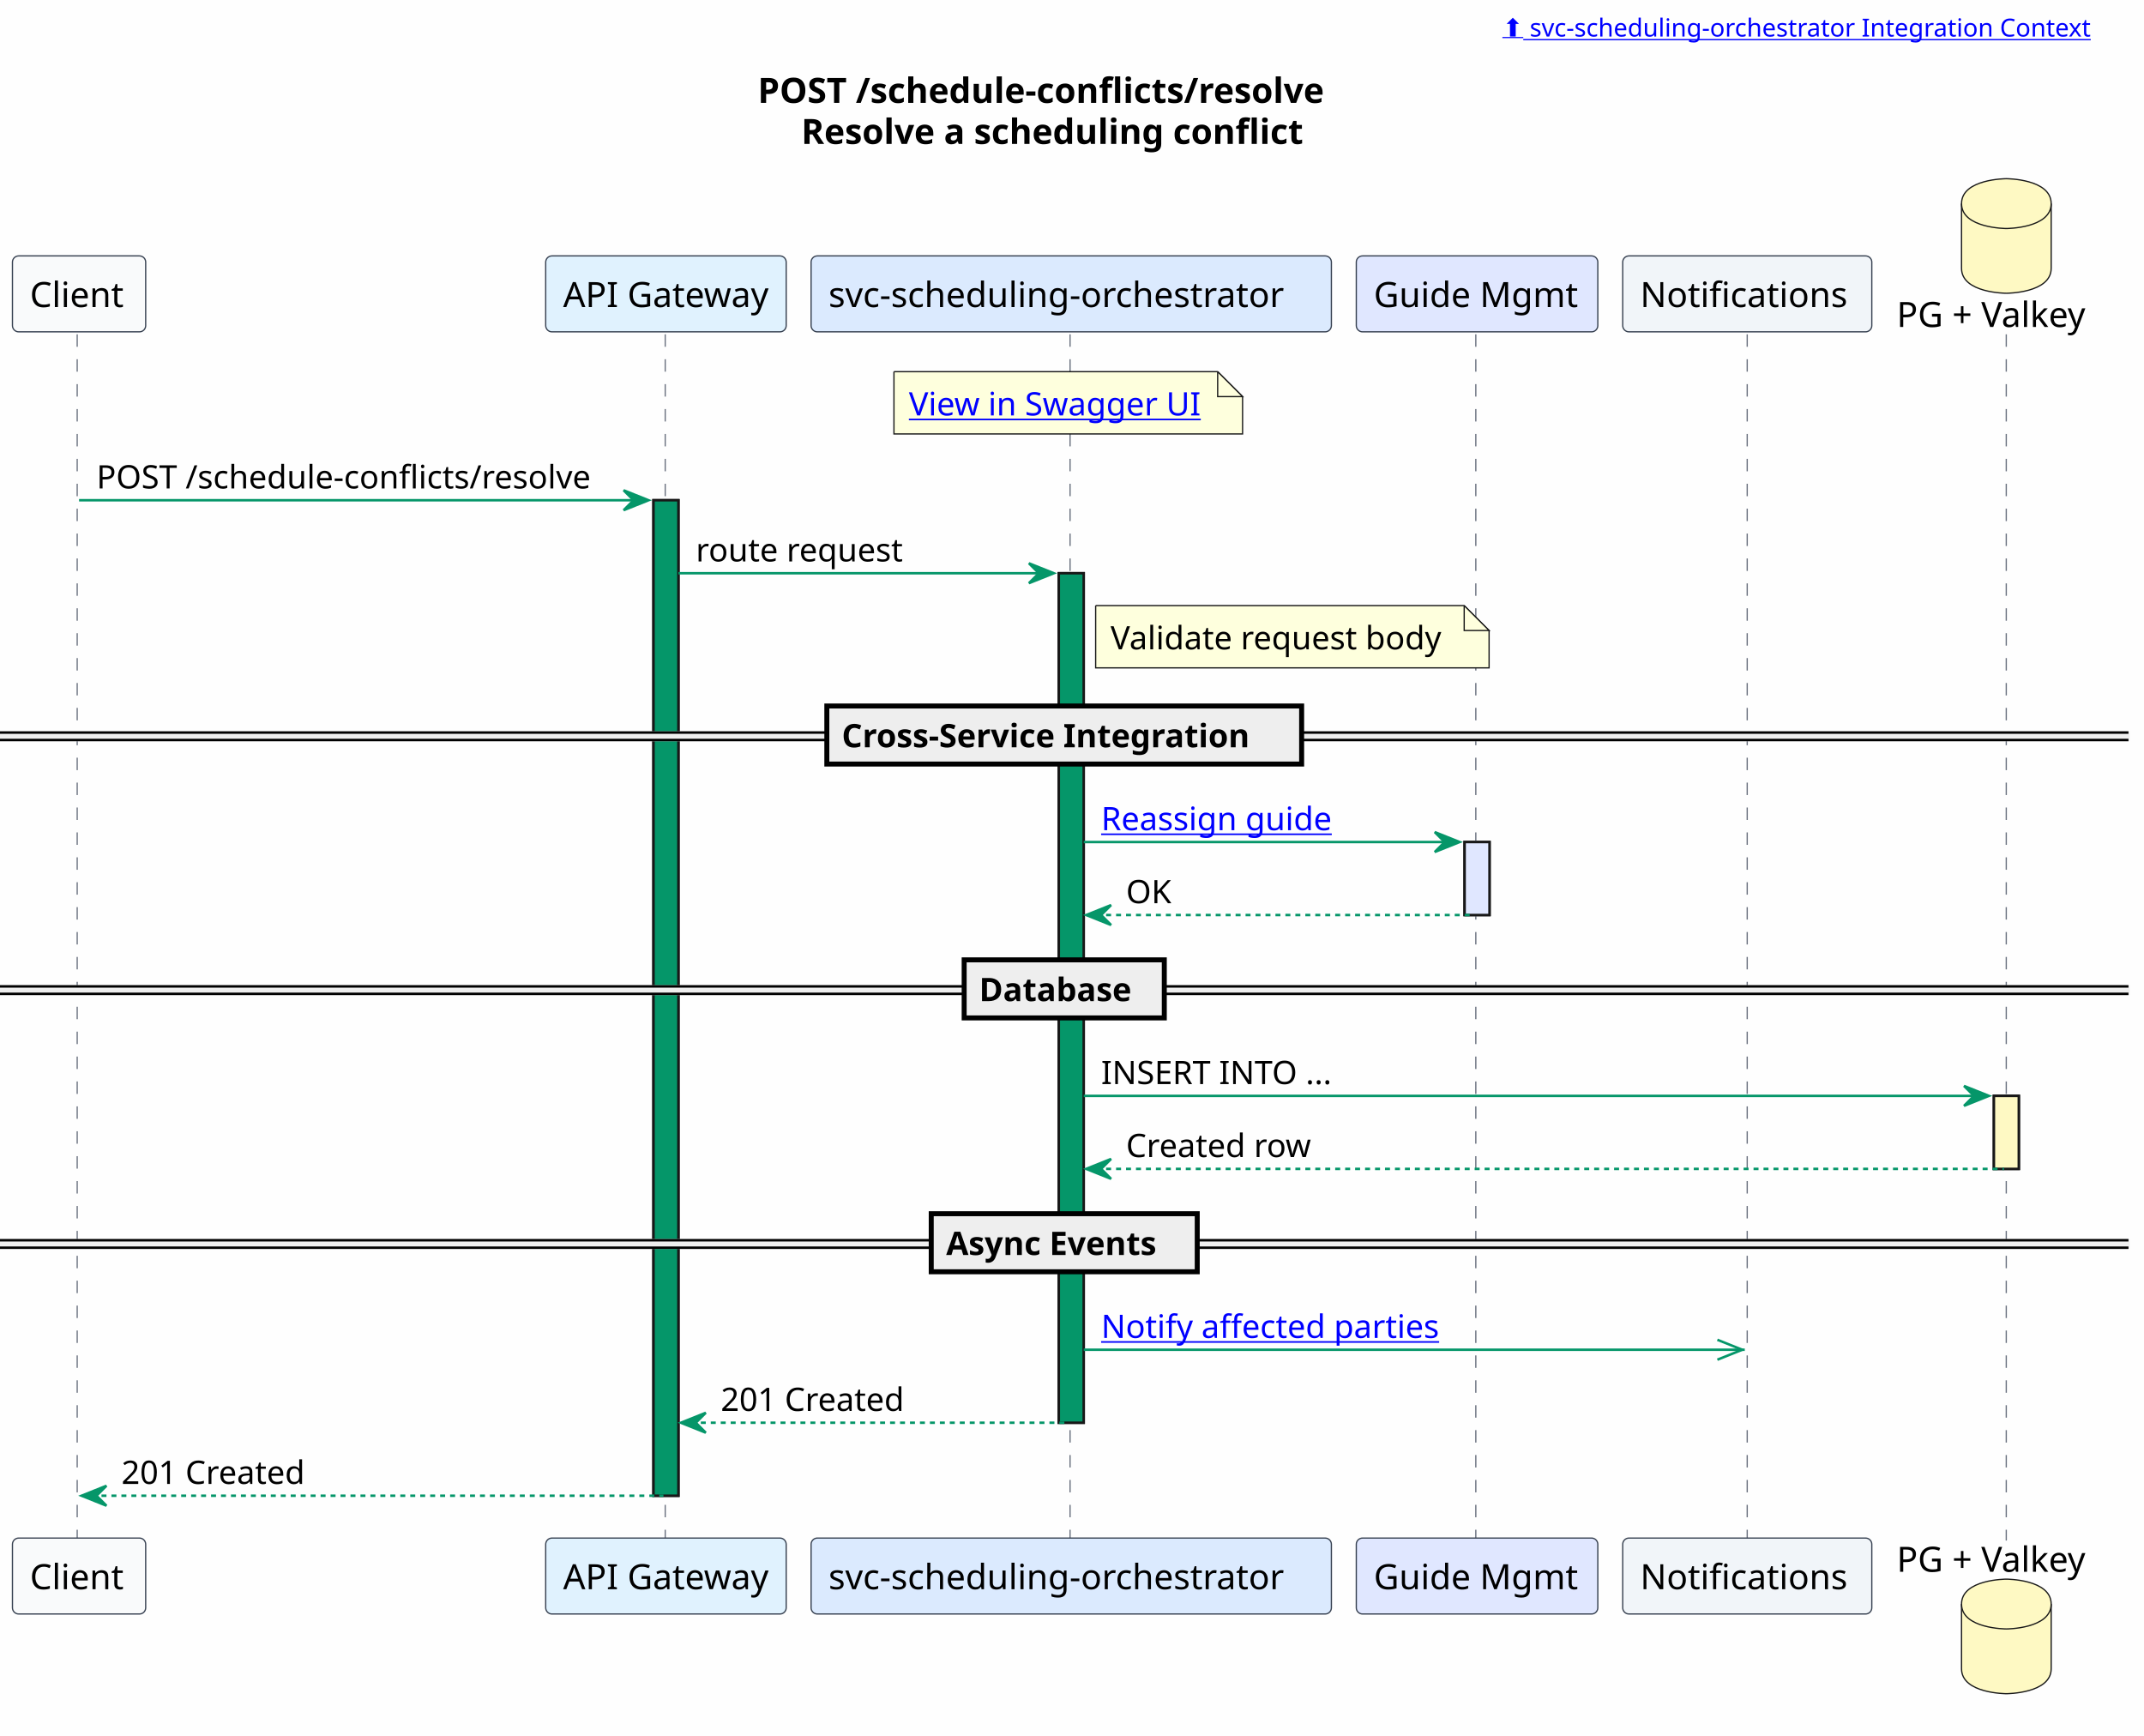
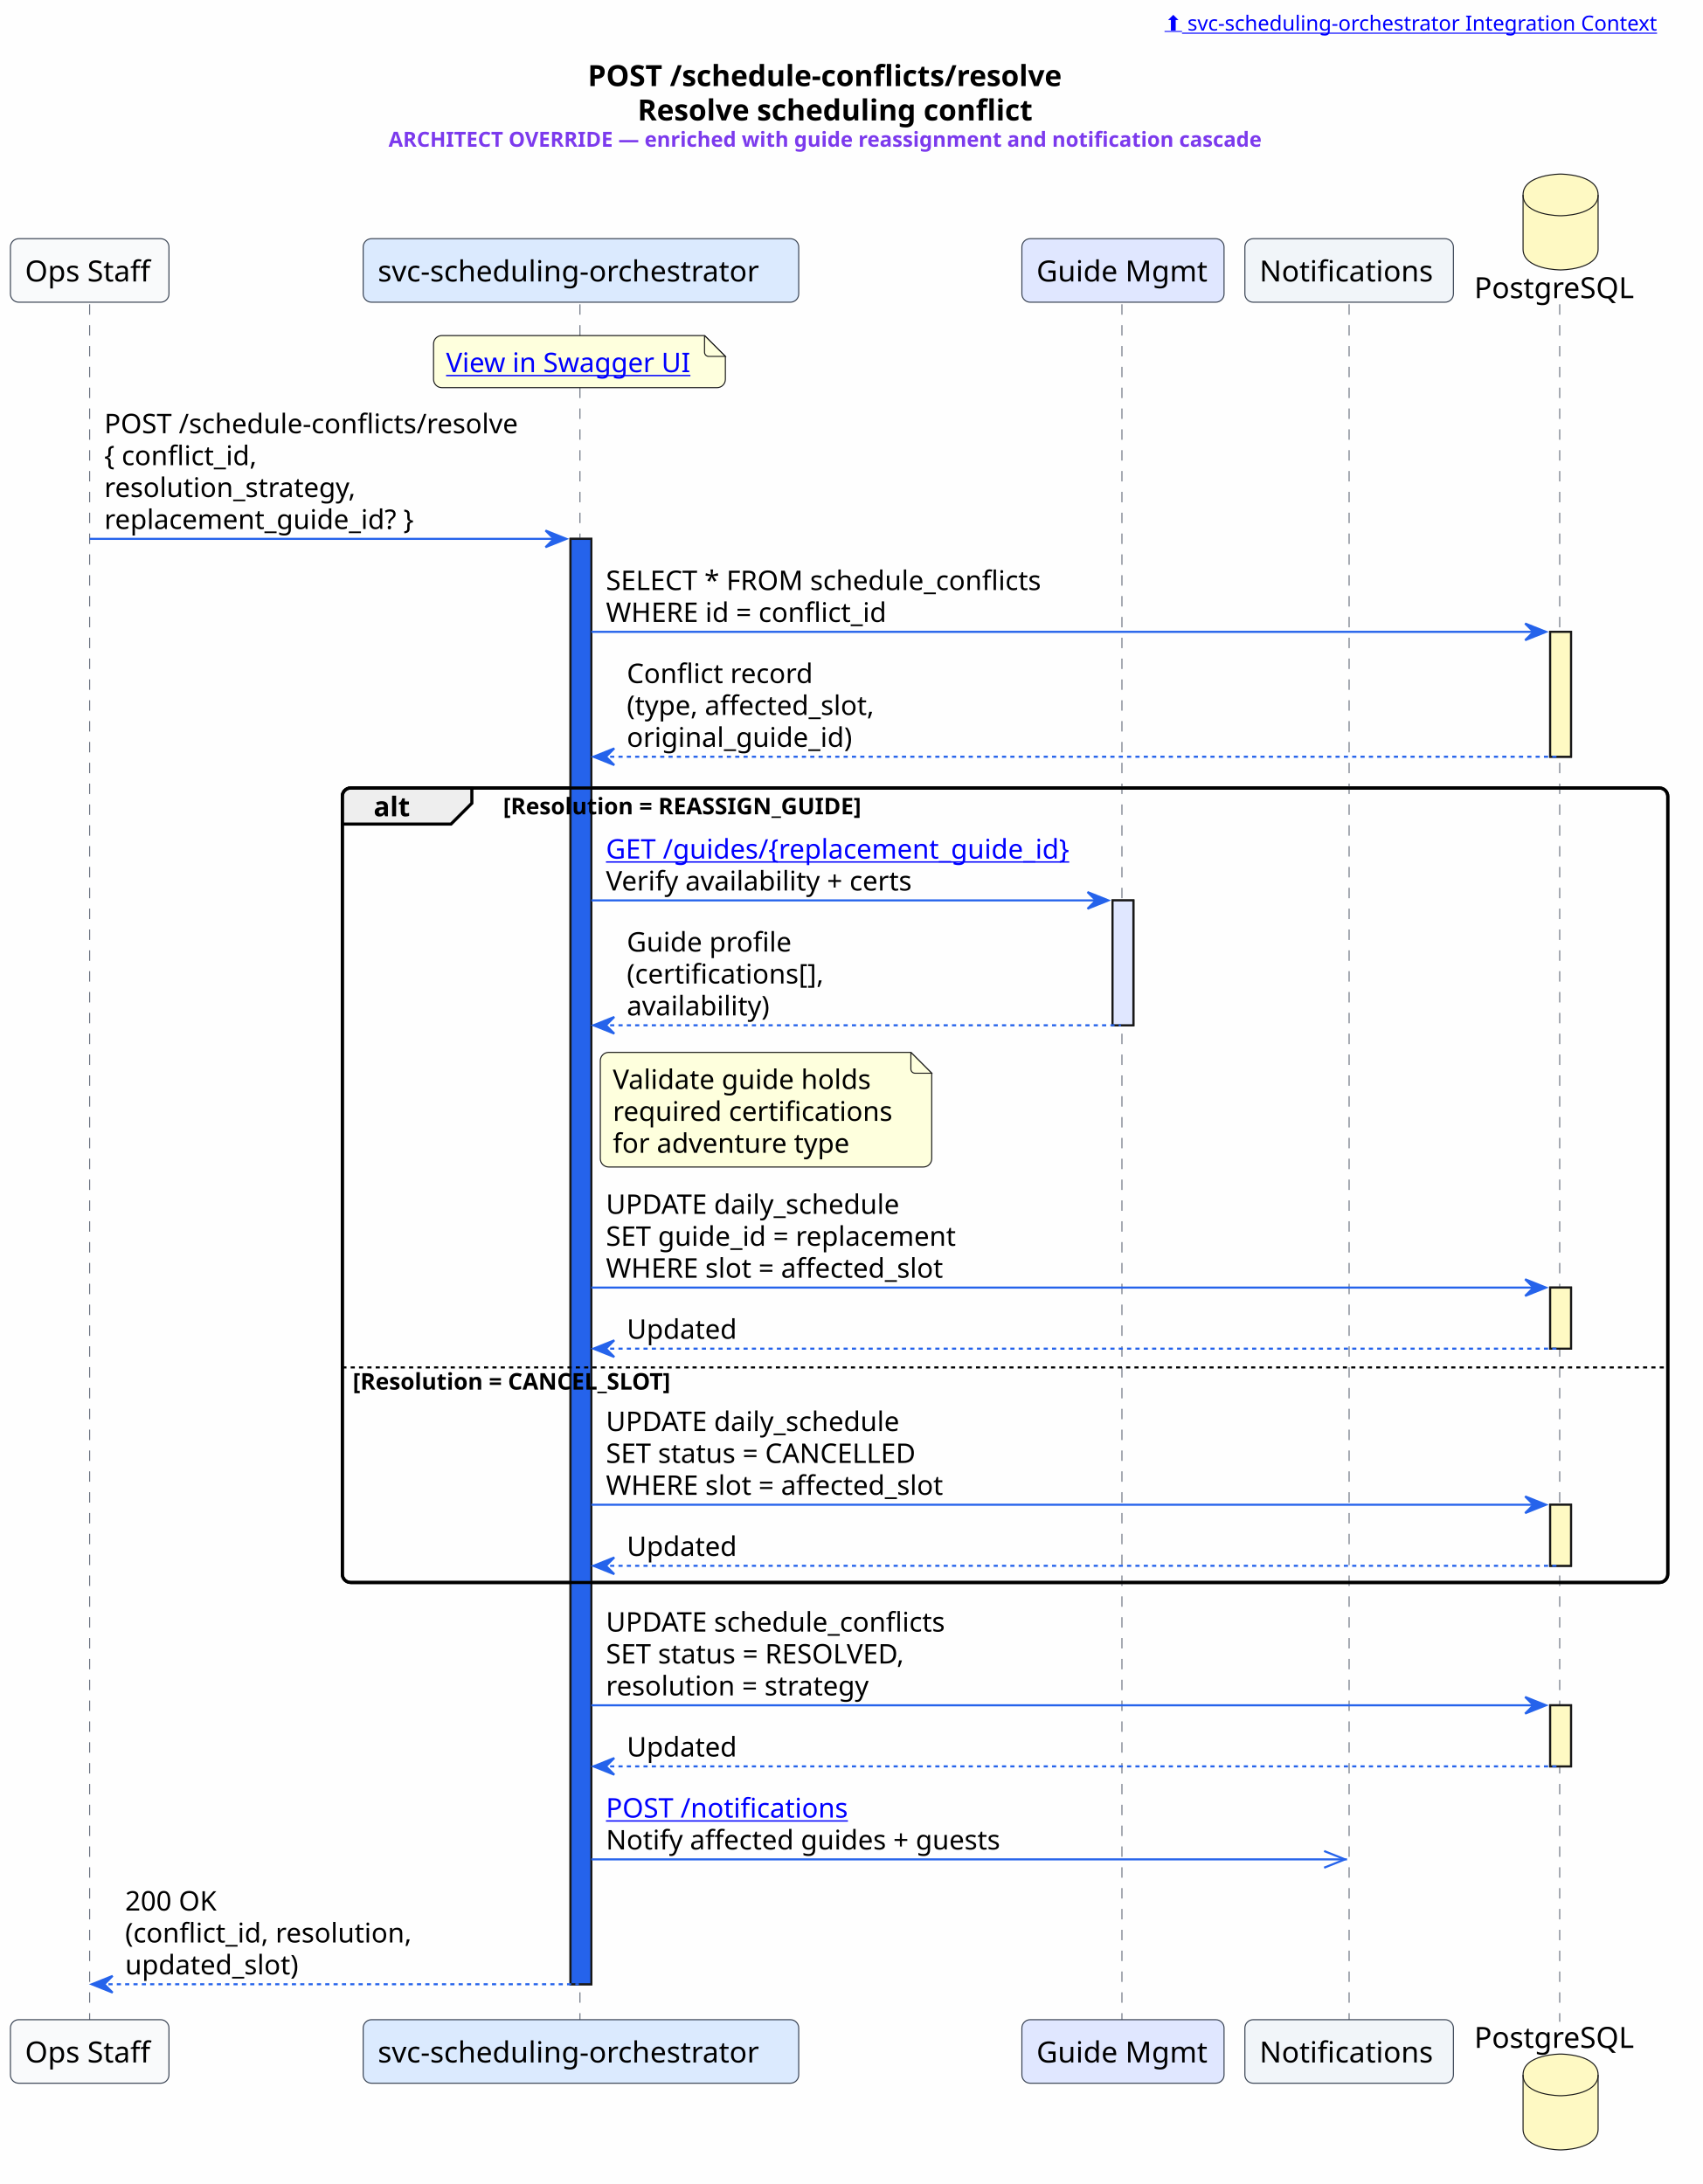
- <svg xmlns="http://www.w3.org/2000/svg" xmlns:xlink="http://www.w3.org/1999/xlink" contentStyleType="text/css" data-diagram-type="SEQUENCE" height="697px" preserveAspectRatio="none" style="width:861px;height:697px;background:#FEFEFE;" version="1.1" viewBox="0 0 861 697" width="861px" zoomAndPan="magnify">
+ <svg xmlns="http://www.w3.org/2000/svg" xmlns:xlink="http://www.w3.org/1999/xlink" contentStyleType="text/css" data-diagram-type="SEQUENCE" height="1048px" preserveAspectRatio="none" style="width:817px;height:1048px;background:#FEFEFE;" version="1.1" viewBox="0 0 817 1048" width="817px" zoomAndPan="magnify">
  <defs />
  <g>
-     <rect fill="#FEFEFE" height="697" style="stroke:none;stroke-width:1;" width="861" x="0" y="0" />
-     <text fill="#000000" font-family="'Segoe UI'" font-size="14" font-weight="bold" lengthAdjust="spacing" textLength="245.171" x="304.295" y="41.312">POST /schedule-conflicts/resolve</text>
-     <text fill="#000000" font-family="'Segoe UI'" font-size="14" font-weight="bold" lengthAdjust="spacing" textLength="210.246" x="321.758" y="57.801">Resolve a scheduling conflict</text>
-     <g>
-       <rect fill="#059669" height="399.727" style="stroke:#181818;stroke-width:1;" width="10" x="262.434" y="200.863" />
-     </g>
-     <g>
-       <rect fill="#059669" height="341.106" style="stroke:#181818;stroke-width:1;" width="10" x="425.197" y="230.174" />
-     </g>
-     <g>
-       <rect fill="#E0E7FF" height="29.311" style="stroke:#181818;stroke-width:1;" width="10" x="588.165" y="338.106" />
-     </g>
-     <g>
-       <rect fill="#FEF9C3" height="29.311" style="stroke:#181818;stroke-width:1;" width="10" x="800.725" y="440.037" />
-     </g>
+     <rect fill="#FEFEFE" height="1048" style="stroke:none;stroke-width:1;" width="817" x="0" y="0" />
+     <text fill="#000000" font-family="'Segoe UI'" font-size="14" font-weight="bold" lengthAdjust="spacing" textLength="245.171" x="281.974" y="41.312">POST /schedule-conflicts/resolve</text>
+     <text fill="#000000" font-family="'Segoe UI'" font-size="14" font-weight="bold" lengthAdjust="spacing" textLength="197.401" x="305.859" y="57.801">Resolve scheduling conflict</text>
+     <text fill="#7C3AED" font-family="'Segoe UI'" font-size="10" font-weight="bold" lengthAdjust="spacing" textLength="436.289" x="186.415" y="70.422">ARCHITECT OVERRIDE — enriched with guide reassignment and notification cascade</text>
+     <g>
+       <rect fill="#2563EB" height="693.582" style="stroke:#181818;stroke-width:1;" width="10" x="273.71" y="258.572" />
+     </g>
+     <g>
+       <rect fill="#E0E7FF" height="59.932" style="stroke:#181818;stroke-width:1;" width="10" x="533.746" y="432.057" />
+     </g>
+     <g>
+       <rect fill="#FEF9C3" height="59.932" style="stroke:#181818;stroke-width:1;" width="10" x="743.695" y="303.193" />
+     </g>
+     <g>
+       <rect fill="#FEF9C3" height="29.311" style="stroke:#181818;stroke-width:1;" width="10" x="743.695" y="617.852" />
+     </g>
+     <g>
+       <rect fill="#FEF9C3" height="29.311" style="stroke:#181818;stroke-width:1;" width="10" x="743.695" y="722.049" />
+     </g>
+     <g>
+       <rect fill="#FEF9C3" height="29.311" style="stroke:#181818;stroke-width:1;" width="10" x="743.695" y="818.291" />
+     </g>
+     <rect fill="none" height="381.234" rx="4" ry="4" style="stroke:#000000;stroke-width:1.5;" width="635.883" x="164.236" y="378.125" />
    <g class="participant-lifeline" data-entity-uid="part1" data-qualified-name="Client" id="part1-lifeline">
      <g>
-         <rect fill="#000000" fill-opacity="0" height="484.348" width="8" x="27.752" y="134.242" />
-         <line style="stroke:#6B7280;stroke-width:0.5;stroke-dasharray:5,5;" x1="31" x2="31" y1="134.242" y2="618.59" />
-       </g>
-     </g>
-     <g class="participant-lifeline" data-entity-uid="part2" data-qualified-name="GW" id="part2-lifeline">
-       <g>
-         <rect fill="#000000" fill-opacity="0" height="484.348" width="8" x="263.434" y="134.242" />
-         <line style="stroke:#6B7280;stroke-width:0.5;stroke-dasharray:5,5;" x1="267.145" x2="267.145" y1="134.242" y2="618.59" />
-       </g>
-     </g>
-     <g class="participant-lifeline" data-entity-uid="part3" data-qualified-name="Svc" id="part3-lifeline">
-       <g>
-         <rect fill="#000000" fill-opacity="0" height="484.348" width="8" x="426.197" y="134.242" />
-         <line style="stroke:#6B7280;stroke-width:0.5;stroke-dasharray:5,5;" x1="429.723" x2="429.723" y1="134.242" y2="618.59" />
-       </g>
-     </g>
-     <g class="participant-lifeline" data-entity-uid="part4" data-qualified-name="GM" id="part4-lifeline">
-       <g>
-         <rect fill="#000000" fill-opacity="0" height="484.348" width="8" x="589.165" y="134.242" />
-         <line style="stroke:#6B7280;stroke-width:0.5;stroke-dasharray:5,5;" x1="592.67" x2="592.67" y1="134.242" y2="618.59" />
-       </g>
-     </g>
-     <g class="participant-lifeline" data-entity-uid="part5" data-qualified-name="Ntfy" id="part5-lifeline">
-       <g>
-         <rect fill="#000000" fill-opacity="0" height="484.348" width="8" x="697.674" y="134.242" />
-         <line style="stroke:#6B7280;stroke-width:0.5;stroke-dasharray:5,5;" x1="701.659" x2="701.659" y1="134.242" y2="618.59" />
-       </g>
-     </g>
-     <g class="participant-lifeline" data-entity-uid="part6" data-qualified-name="DB" id="part6-lifeline">
-       <g>
-         <rect fill="#000000" fill-opacity="0" height="484.348" width="8" x="801.725" y="134.242" />
-         <line style="stroke:#6B7280;stroke-width:0.5;stroke-dasharray:5,5;" x1="805.689" x2="805.689" y1="134.242" y2="618.59" />
+         <rect fill="#000000" fill-opacity="0" height="824.135" width="8" x="39.028" y="146.019" />
+         <line style="stroke:#6B7280;stroke-width:0.5;stroke-dasharray:5,5;" x1="43" x2="43" y1="146.019" y2="970.154" />
+       </g>
+     </g>
+     <g class="participant-lifeline" data-entity-uid="part2" data-qualified-name="Svc" id="part2-lifeline">
+       <g>
+         <rect fill="#000000" fill-opacity="0" height="824.135" width="8" x="274.71" y="146.019" />
+         <line style="stroke:#6B7280;stroke-width:0.5;stroke-dasharray:5,5;" x1="278.236" x2="278.236" y1="146.019" y2="970.154" />
+       </g>
+     </g>
+     <g class="participant-lifeline" data-entity-uid="part3" data-qualified-name="GM" id="part3-lifeline">
+       <g>
+         <rect fill="#000000" fill-opacity="0" height="824.135" width="8" x="534.746" y="146.019" />
+         <line style="stroke:#6B7280;stroke-width:0.5;stroke-dasharray:5,5;" x1="538.251" x2="538.251" y1="146.019" y2="970.154" />
+       </g>
+     </g>
+     <g class="participant-lifeline" data-entity-uid="part4" data-qualified-name="Ntfy" id="part4-lifeline">
+       <g>
+         <rect fill="#000000" fill-opacity="0" height="824.135" width="8" x="643.255" y="146.019" />
+         <line style="stroke:#6B7280;stroke-width:0.5;stroke-dasharray:5,5;" x1="647.24" x2="647.24" y1="146.019" y2="970.154" />
+       </g>
+     </g>
+     <g class="participant-lifeline" data-entity-uid="part5" data-qualified-name="DB" id="part5-lifeline">
+       <g>
+         <rect fill="#000000" fill-opacity="0" height="824.135" width="8" x="744.695" y="146.019" />
+         <line style="stroke:#6B7280;stroke-width:0.5;stroke-dasharray:5,5;" x1="748.27" x2="748.27" y1="146.019" y2="970.154" />
      </g>
    </g>
    <g class="participant participant-head" data-entity-uid="part1" data-qualified-name="Client" id="part1-head">
-       <a href="/applications/" target="_top" title="/applications/" xlink:actuate="onRequest" xlink:href="/applications/" xlink:show="new" xlink:title="/applications/" xlink:type="simple">
-         <rect fill="#F9FAFB" height="30.488" rx="2.5" ry="2.5" style="stroke:#374151;stroke-width:0.5;" width="53.505" x="5" y="102.754" />
-         <text fill="#000000" font-family="'Segoe UI'" font-size="14" lengthAdjust="spacing" textLength="39.505" x="12" y="123.289">Client</text>
+       <a href="/actors/#operations-staff" target="_top" title="/actors/#operations-staff" xlink:actuate="onRequest" xlink:href="/actors/#operations-staff" xlink:show="new" xlink:title="/actors/#operations-staff" xlink:type="simple">
+         <rect fill="#F9FAFB" height="30.488" rx="4" ry="4" style="stroke:#374151;stroke-width:0.5;" width="76.057" x="5" y="114.531" />
+         <text fill="#000000" font-family="'Segoe UI'" font-size="14" lengthAdjust="spacing" textLength="62.057" x="12" y="135.066">Ops Staff</text>
      </a>
    </g>
    <g class="participant participant-tail" data-entity-uid="part1" data-qualified-name="Client" id="part1-tail">
-       <a href="/applications/" target="_top" title="/applications/" xlink:actuate="onRequest" xlink:href="/applications/" xlink:show="new" xlink:title="/applications/" xlink:type="simple">
-         <rect fill="#F9FAFB" height="30.488" rx="2.5" ry="2.5" style="stroke:#374151;stroke-width:0.5;" width="53.505" x="5" y="617.59" />
-         <text fill="#000000" font-family="'Segoe UI'" font-size="14" lengthAdjust="spacing" textLength="39.505" x="12" y="638.125">Client</text>
-       </a>
-     </g>
-     <g class="participant participant-head" data-entity-uid="part2" data-qualified-name="GW" id="part2-head">
-       <a href="/actors/#api-gateway" target="_top" title="/actors/#api-gateway" xlink:actuate="onRequest" xlink:href="/actors/#api-gateway" xlink:show="new" xlink:title="/actors/#api-gateway" xlink:type="simple">
-         <rect fill="#E0F2FE" height="30.488" rx="2.5" ry="2.5" style="stroke:#374151;stroke-width:0.5;" width="96.578" x="219.145" y="102.754" />
-         <text fill="#000000" font-family="'Segoe UI'" font-size="14" lengthAdjust="spacing" textLength="82.578" x="226.145" y="123.289">API Gateway</text>
-       </a>
-     </g>
-     <g class="participant participant-tail" data-entity-uid="part2" data-qualified-name="GW" id="part2-tail">
-       <a href="/actors/#api-gateway" target="_top" title="/actors/#api-gateway" xlink:actuate="onRequest" xlink:href="/actors/#api-gateway" xlink:show="new" xlink:title="/actors/#api-gateway" xlink:type="simple">
-         <rect fill="#E0F2FE" height="30.488" rx="2.5" ry="2.5" style="stroke:#374151;stroke-width:0.5;" width="96.578" x="219.145" y="617.59" />
-         <text fill="#000000" font-family="'Segoe UI'" font-size="14" lengthAdjust="spacing" textLength="82.578" x="226.145" y="638.125">API Gateway</text>
-       </a>
-     </g>
-     <g class="participant participant-head" data-entity-uid="part3" data-qualified-name="Svc" id="part3-head">
+       <a href="/actors/#operations-staff" target="_top" title="/actors/#operations-staff" xlink:actuate="onRequest" xlink:href="/actors/#operations-staff" xlink:show="new" xlink:title="/actors/#operations-staff" xlink:type="simple">
+         <rect fill="#F9FAFB" height="30.488" rx="4" ry="4" style="stroke:#374151;stroke-width:0.5;" width="76.057" x="5" y="969.154" />
+         <text fill="#000000" font-family="'Segoe UI'" font-size="14" lengthAdjust="spacing" textLength="62.057" x="12" y="989.689">Ops Staff</text>
+       </a>
+     </g>
+     <g class="participant participant-head" data-entity-uid="part2" data-qualified-name="Svc" id="part2-head">
      <a href="/microservices/svc-scheduling-orchestrator/" target="_top" title="/microservices/svc-scheduling-orchestrator/" xlink:actuate="onRequest" xlink:href="/microservices/svc-scheduling-orchestrator/" xlink:show="new" xlink:title="/microservices/svc-scheduling-orchestrator/" xlink:type="simple">
-         <rect fill="#DBEAFE" height="30.488" rx="2.5" ry="2.5" style="stroke:#374151;stroke-width:0.5;" width="208.947" x="325.723" y="102.754" />
-         <text fill="#000000" font-family="'Segoe UI'" font-size="14" lengthAdjust="spacing" textLength="194.947" x="332.723" y="123.289">svc-scheduling-orchestrator</text>
-       </a>
-     </g>
-     <g class="participant participant-tail" data-entity-uid="part3" data-qualified-name="Svc" id="part3-tail">
+         <rect fill="#DBEAFE" height="30.488" rx="4" ry="4" style="stroke:#374151;stroke-width:0.5;" width="208.947" x="174.236" y="114.531" />
+         <text fill="#000000" font-family="'Segoe UI'" font-size="14" lengthAdjust="spacing" textLength="194.947" x="181.236" y="135.066">svc-scheduling-orchestrator</text>
+       </a>
+     </g>
+     <g class="participant participant-tail" data-entity-uid="part2" data-qualified-name="Svc" id="part2-tail">
      <a href="/microservices/svc-scheduling-orchestrator/" target="_top" title="/microservices/svc-scheduling-orchestrator/" xlink:actuate="onRequest" xlink:href="/microservices/svc-scheduling-orchestrator/" xlink:show="new" xlink:title="/microservices/svc-scheduling-orchestrator/" xlink:type="simple">
-         <rect fill="#DBEAFE" height="30.488" rx="2.5" ry="2.5" style="stroke:#374151;stroke-width:0.5;" width="208.947" x="325.723" y="617.59" />
-         <text fill="#000000" font-family="'Segoe UI'" font-size="14" lengthAdjust="spacing" textLength="194.947" x="332.723" y="638.125">svc-scheduling-orchestrator</text>
-       </a>
-     </g>
-     <g class="participant participant-head" data-entity-uid="part4" data-qualified-name="GM" id="part4-head">
+         <rect fill="#DBEAFE" height="30.488" rx="4" ry="4" style="stroke:#374151;stroke-width:0.5;" width="208.947" x="174.236" y="969.154" />
+         <text fill="#000000" font-family="'Segoe UI'" font-size="14" lengthAdjust="spacing" textLength="194.947" x="181.236" y="989.689">svc-scheduling-orchestrator</text>
+       </a>
+     </g>
+     <g class="participant participant-head" data-entity-uid="part3" data-qualified-name="GM" id="part3-head">
      <a href="/microservices/svc-guide-management/" target="_top" title="/microservices/svc-guide-management/" xlink:actuate="onRequest" xlink:href="/microservices/svc-guide-management/" xlink:show="new" xlink:title="/microservices/svc-guide-management/" xlink:type="simple">
-         <rect fill="#E0E7FF" height="30.488" rx="2.5" ry="2.5" style="stroke:#374151;stroke-width:0.5;" width="96.988" x="544.67" y="102.754" />
-         <text fill="#000000" font-family="'Segoe UI'" font-size="14" lengthAdjust="spacing" textLength="82.988" x="551.67" y="123.289">Guide Mgmt</text>
-       </a>
-     </g>
-     <g class="participant participant-tail" data-entity-uid="part4" data-qualified-name="GM" id="part4-tail">
+         <rect fill="#E0E7FF" height="30.488" rx="4" ry="4" style="stroke:#374151;stroke-width:0.5;" width="96.988" x="490.252" y="114.531" />
+         <text fill="#000000" font-family="'Segoe UI'" font-size="14" lengthAdjust="spacing" textLength="82.988" x="497.252" y="135.066">Guide Mgmt</text>
+       </a>
+     </g>
+     <g class="participant participant-tail" data-entity-uid="part3" data-qualified-name="GM" id="part3-tail">
      <a href="/microservices/svc-guide-management/" target="_top" title="/microservices/svc-guide-management/" xlink:actuate="onRequest" xlink:href="/microservices/svc-guide-management/" xlink:show="new" xlink:title="/microservices/svc-guide-management/" xlink:type="simple">
-         <rect fill="#E0E7FF" height="30.488" rx="2.5" ry="2.5" style="stroke:#374151;stroke-width:0.5;" width="96.988" x="544.67" y="617.59" />
-         <text fill="#000000" font-family="'Segoe UI'" font-size="14" lengthAdjust="spacing" textLength="82.988" x="551.67" y="638.125">Guide Mgmt</text>
-       </a>
-     </g>
-     <g class="participant participant-head" data-entity-uid="part5" data-qualified-name="Ntfy" id="part5-head">
+         <rect fill="#E0E7FF" height="30.488" rx="4" ry="4" style="stroke:#374151;stroke-width:0.5;" width="96.988" x="490.252" y="969.154" />
+         <text fill="#000000" font-family="'Segoe UI'" font-size="14" lengthAdjust="spacing" textLength="82.988" x="497.252" y="989.689">Guide Mgmt</text>
+       </a>
+     </g>
+     <g class="participant participant-head" data-entity-uid="part4" data-qualified-name="Ntfy" id="part4-head">
      <a href="/microservices/svc-notifications/" target="_top" title="/microservices/svc-notifications/" xlink:actuate="onRequest" xlink:href="/microservices/svc-notifications/" xlink:show="new" xlink:title="/microservices/svc-notifications/" xlink:type="simple">
-         <rect fill="#F1F5F9" height="30.488" rx="2.5" ry="2.5" style="stroke:#374151;stroke-width:0.5;" width="100.03" x="651.659" y="102.754" />
-         <text fill="#000000" font-family="'Segoe UI'" font-size="14" lengthAdjust="spacing" textLength="86.03" x="658.659" y="123.289">Notifications</text>
-       </a>
-     </g>
-     <g class="participant participant-tail" data-entity-uid="part5" data-qualified-name="Ntfy" id="part5-tail">
+         <rect fill="#F1F5F9" height="30.488" rx="4" ry="4" style="stroke:#374151;stroke-width:0.5;" width="100.03" x="597.24" y="114.531" />
+         <text fill="#000000" font-family="'Segoe UI'" font-size="14" lengthAdjust="spacing" textLength="86.03" x="604.24" y="135.066">Notifications</text>
+       </a>
+     </g>
+     <g class="participant participant-tail" data-entity-uid="part4" data-qualified-name="Ntfy" id="part4-tail">
      <a href="/microservices/svc-notifications/" target="_top" title="/microservices/svc-notifications/" xlink:actuate="onRequest" xlink:href="/microservices/svc-notifications/" xlink:show="new" xlink:title="/microservices/svc-notifications/" xlink:type="simple">
-         <rect fill="#F1F5F9" height="30.488" rx="2.5" ry="2.5" style="stroke:#374151;stroke-width:0.5;" width="100.03" x="651.659" y="617.59" />
-         <text fill="#000000" font-family="'Segoe UI'" font-size="14" lengthAdjust="spacing" textLength="86.03" x="658.659" y="638.125">Notifications</text>
-       </a>
-     </g>
-     <g class="participant participant-head" data-entity-uid="part6" data-qualified-name="DB" id="part6-head">
+         <rect fill="#F1F5F9" height="30.488" rx="4" ry="4" style="stroke:#374151;stroke-width:0.5;" width="100.03" x="597.24" y="969.154" />
+         <text fill="#000000" font-family="'Segoe UI'" font-size="14" lengthAdjust="spacing" textLength="86.03" x="604.24" y="989.689">Notifications</text>
+       </a>
+     </g>
+     <g class="participant participant-head" data-entity-uid="part5" data-qualified-name="DB" id="part5-head">
      <a href="/microservices/svc-scheduling-orchestrator/#data-store" target="_top" title="/microservices/svc-scheduling-orchestrator/#data-store" xlink:actuate="onRequest" xlink:href="/microservices/svc-scheduling-orchestrator/#data-store" xlink:show="new" xlink:title="/microservices/svc-scheduling-orchestrator/#data-store" xlink:type="simple">
-         <text fill="#000000" font-family="'Segoe UI'" font-size="14" lengthAdjust="spacing" textLength="82.072" x="761.689" y="131.289">PG + Valkey</text>
-         <path d="M787.725,81.754 C787.725,71.754 805.725,71.754 805.725,71.754 C805.725,71.754 823.725,71.754 823.725,81.754 L823.725,107.754 C823.725,117.754 805.725,117.754 805.725,117.754 C805.725,117.754 787.725,117.754 787.725,107.754 L787.725,81.754" fill="#FEF9C3" style="stroke:#181818;stroke-width:0.5;" />
-         <path d="M787.725,81.754 C787.725,91.754 805.725,91.754 805.725,91.754 C805.725,91.754 823.725,91.754 823.725,81.754" fill="none" style="stroke:#181818;stroke-width:0.5;" />
-       </a>
-     </g>
-     <g class="participant participant-tail" data-entity-uid="part6" data-qualified-name="DB" id="part6-tail">
+         <text fill="#000000" font-family="'Segoe UI'" font-size="14" lengthAdjust="spacing" textLength="76.85" x="707.27" y="143.066">PostgreSQL</text>
+         <path d="M730.695,93.531 C730.695,83.531 748.695,83.531 748.695,83.531 C748.695,83.531 766.695,83.531 766.695,93.531 L766.695,119.531 C766.695,129.531 748.695,129.531 748.695,129.531 C748.695,129.531 730.695,129.531 730.695,119.531 L730.695,93.531" fill="#FEF9C3" style="stroke:#181818;stroke-width:0.5;" />
+         <path d="M730.695,93.531 C730.695,103.531 748.695,103.531 748.695,103.531 C748.695,103.531 766.695,103.531 766.695,93.531" fill="none" style="stroke:#181818;stroke-width:0.5;" />
+       </a>
+     </g>
+     <g class="participant participant-tail" data-entity-uid="part5" data-qualified-name="DB" id="part5-tail">
      <a href="/microservices/svc-scheduling-orchestrator/#data-store" target="_top" title="/microservices/svc-scheduling-orchestrator/#data-store" xlink:actuate="onRequest" xlink:href="/microservices/svc-scheduling-orchestrator/#data-store" xlink:show="new" xlink:title="/microservices/svc-scheduling-orchestrator/#data-store" xlink:type="simple">
-         <text fill="#000000" font-family="'Segoe UI'" font-size="14" lengthAdjust="spacing" textLength="82.072" x="761.689" y="631.125">PG + Valkey</text>
-         <path d="M787.725,644.078 C787.725,634.078 805.725,634.078 805.725,634.078 C805.725,634.078 823.725,634.078 823.725,644.078 L823.725,670.078 C823.725,680.078 805.725,680.078 805.725,680.078 C805.725,680.078 787.725,680.078 787.725,670.078 L787.725,644.078" fill="#FEF9C3" style="stroke:#181818;stroke-width:0.5;" />
-         <path d="M787.725,644.078 C787.725,654.078 805.725,654.078 805.725,654.078 C805.725,654.078 823.725,654.078 823.725,644.078" fill="none" style="stroke:#181818;stroke-width:0.5;" />
-       </a>
-     </g>
-     <g>
-       <rect fill="#059669" height="399.727" style="stroke:#181818;stroke-width:1;" width="10" x="262.434" y="200.863" />
-     </g>
-     <g>
-       <rect fill="#059669" height="341.106" style="stroke:#181818;stroke-width:1;" width="10" x="425.197" y="230.174" />
-     </g>
-     <g>
-       <rect fill="#E0E7FF" height="29.311" style="stroke:#181818;stroke-width:1;" width="10" x="588.165" y="338.106" />
-     </g>
-     <g>
-       <rect fill="#FEF9C3" height="29.311" style="stroke:#181818;stroke-width:1;" width="10" x="800.725" y="440.037" />
-     </g>
-     <path d="M359,149.242 L359,174.242 L499,174.242 L499,159.242 L489,149.242 L359,149.242" fill="#FEFFDD" style="stroke:#181818;stroke-width:0.5;" />
-     <path d="M489,149.242 L489,159.242 L499,159.242 L489,149.242" fill="#FEFFDD" style="stroke:#181818;stroke-width:0.5;" />
+         <text fill="#000000" font-family="'Segoe UI'" font-size="14" lengthAdjust="spacing" textLength="76.85" x="707.27" y="982.689">PostgreSQL</text>
+         <path d="M730.695,995.643 C730.695,985.643 748.695,985.643 748.695,985.643 C748.695,985.643 766.695,985.643 766.695,995.643 L766.695,1021.643 C766.695,1031.643 748.695,1031.643 748.695,1031.643 C748.695,1031.643 730.695,1031.643 730.695,1021.643 L730.695,995.643" fill="#FEF9C3" style="stroke:#181818;stroke-width:0.5;" />
+         <path d="M730.695,995.643 C730.695,1005.643 748.695,1005.643 748.695,1005.643 C748.695,1005.643 766.695,1005.643 766.695,995.643" fill="none" style="stroke:#181818;stroke-width:0.5;" />
+       </a>
+     </g>
+     <g>
+       <rect fill="#2563EB" height="693.582" style="stroke:#181818;stroke-width:1;" width="10" x="273.71" y="258.572" />
+     </g>
+     <g>
+       <rect fill="#E0E7FF" height="59.932" style="stroke:#181818;stroke-width:1;" width="10" x="533.746" y="432.057" />
+     </g>
+     <g>
+       <rect fill="#FEF9C3" height="59.932" style="stroke:#181818;stroke-width:1;" width="10" x="743.695" y="303.193" />
+     </g>
+     <g>
+       <rect fill="#FEF9C3" height="29.311" style="stroke:#181818;stroke-width:1;" width="10" x="743.695" y="617.852" />
+     </g>
+     <g>
+       <rect fill="#FEF9C3" height="29.311" style="stroke:#181818;stroke-width:1;" width="10" x="743.695" y="722.049" />
+     </g>
+     <g>
+       <rect fill="#FEF9C3" height="29.311" style="stroke:#181818;stroke-width:1;" width="10" x="743.695" y="818.291" />
+     </g>
+     <path d="M208,165.019 L208,182.019 A4,4 0 0 0 212,186.019 L344,186.019 A4,4 0 0 0 348,182.019 L348,171.019 L338,161.019 L212,161.019 A4,4 0 0 0 208,165.019" fill="#FEFFDD" style="stroke:#181818;stroke-width:0.5;" />
+     <path d="M338,161.019 L338,169.019 A2,2 0 0 0 340,171.019 L348,171.019 L338,161.019" fill="#FEFFDD" style="stroke:#181818;stroke-width:0.5;" />
    <a href="/services/api/svc-scheduling-orchestrator.html" target="_top" title="/services/api/svc-scheduling-orchestrator.html" xlink:actuate="onRequest" xlink:href="/services/api/svc-scheduling-orchestrator.html" xlink:show="new" xlink:title="/services/api/svc-scheduling-orchestrator.html" xlink:type="simple">
-       <text fill="#0000FF" font-family="'Segoe UI'" font-size="13" lengthAdjust="spacing" text-decoration="underline" textLength="119.406" x="365" y="166.81">View in Swagger UI</text>
+       <text fill="#0000FF" font-family="'Segoe UI'" font-size="13" lengthAdjust="spacing" text-decoration="underline" textLength="119.406" x="214" y="178.588">View in Swagger UI</text>
    </a>
    <g class="message" data-entity-1="part1" data-entity-2="part2" id="msg1">
-       <polygon fill="#059669" points="250.434,196.863,260.434,200.863,250.434,204.863,254.434,200.863" style="stroke:#059669;stroke-width:1;" />
-       <line style="stroke:#059669;stroke-width:1;" x1="31.752" x2="256.434" y1="200.863" y2="200.863" />
-       <text fill="#000000" font-family="'Segoe UI'" font-size="13" lengthAdjust="spacing" textLength="211.682" x="38.752" y="196.121">POST /schedule-conflicts/resolve</text>
-     </g>
-     <g class="message" data-entity-1="part2" data-entity-2="part3" id="msg2">
-       <polygon fill="#059669" points="413.197,226.174,423.197,230.174,413.197,234.174,417.197,230.174" style="stroke:#059669;stroke-width:1;" />
-       <line style="stroke:#059669;stroke-width:1;" x1="272.434" x2="419.197" y1="230.174" y2="230.174" />
-       <text fill="#000000" font-family="'Segoe UI'" font-size="13" lengthAdjust="spacing" textLength="85.135" x="279.434" y="225.432">route request</text>
-     </g>
-     <path d="M440,243.174 L440,268.174 L598,268.174 L598,253.174 L588,243.174 L440,243.174" fill="#FEFFDD" style="stroke:#181818;stroke-width:0.5;" />
-     <path d="M588,243.174 L588,253.174 L598,253.174 L588,243.174" fill="#FEFFDD" style="stroke:#181818;stroke-width:0.5;" />
-     <text fill="#000000" font-family="'Segoe UI'" font-size="13" lengthAdjust="spacing" textLength="137.573" x="446" y="260.742">Validate request body</text>
-     <rect fill="#EEEEEE" height="3" style="stroke:#EEEEEE;stroke-width:1;" width="854.761" x="0" y="294.14" />
-     <line style="stroke:#000000;stroke-width:1;" x1="0" x2="854.761" y1="294.14" y2="294.14" />
-     <line style="stroke:#000000;stroke-width:1;" x1="0" x2="854.761" y1="297.14" y2="297.14" />
-     <rect fill="#EEEEEE" height="23.311" style="stroke:#000000;stroke-width:2;" width="190.674" x="332.043" y="283.484" />
-     <text fill="#000000" font-family="'Segoe UI'" font-size="13" font-weight="bold" lengthAdjust="spacing" textLength="172.39" x="338.043" y="300.053">Cross-Service Integration</text>
-     <g class="message" data-entity-1="part3" data-entity-2="part4" id="msg3">
-       <polygon fill="#059669" points="576.165,334.106,586.165,338.106,576.165,342.106,580.165,338.106" style="stroke:#059669;stroke-width:1;" />
-       <line style="stroke:#059669;stroke-width:1;" x1="435.197" x2="582.165" y1="338.106" y2="338.106" />
-       <a href="/microservices/svc-guide-management/#patch-guidesguide_id-update-guide-profile" target="_top" title="/microservices/svc-guide-management/#patch-guidesguide_id-update-guide-profile" xlink:actuate="onRequest" xlink:href="/microservices/svc-guide-management/#patch-guidesguide_id-update-guide-profile" xlink:show="new" xlink:title="/microservices/svc-guide-management/#patch-guidesguide_id-update-guide-profile" xlink:type="simple">
-         <text fill="#0000FF" font-family="'Segoe UI'" font-size="13" lengthAdjust="spacing" text-decoration="underline" textLength="95.297" x="442.197" y="333.363">Reassign guide</text>
-       </a>
-     </g>
-     <g class="message" data-entity-1="part4" data-entity-2="part3" id="msg4">
-       <polygon fill="#059669" points="446.197,363.416,436.197,367.416,446.197,371.416,442.197,367.416" style="stroke:#059669;stroke-width:1;" />
-       <line style="stroke:#059669;stroke-width:1;stroke-dasharray:2,2;" x1="440.197" x2="592.165" y1="367.416" y2="367.416" />
-       <text fill="#000000" font-family="'Segoe UI'" font-size="13" lengthAdjust="spacing" textLength="18.586" x="452.197" y="362.674">OK</text>
-     </g>
-     <rect fill="#EEEEEE" height="3" style="stroke:#EEEEEE;stroke-width:1;" width="854.761" x="0" y="396.071" />
-     <line style="stroke:#000000;stroke-width:1;" x1="0" x2="854.761" y1="396.071" y2="396.071" />
-     <line style="stroke:#000000;stroke-width:1;" x1="0" x2="854.761" y1="399.071" y2="399.071" />
-     <rect fill="#EEEEEE" height="23.311" style="stroke:#000000;stroke-width:2;" width="80.371" x="387.195" y="385.416" />
-     <text fill="#000000" font-family="'Segoe UI'" font-size="13" font-weight="bold" lengthAdjust="spacing" textLength="62.086" x="393.195" y="401.984">Database</text>
-     <g class="message" data-entity-1="part3" data-entity-2="part6" id="msg5">
-       <polygon fill="#059669" points="788.725,436.037,798.725,440.037,788.725,444.037,792.725,440.037" style="stroke:#059669;stroke-width:1;" />
-       <line style="stroke:#059669;stroke-width:1;" x1="435.197" x2="794.725" y1="440.037" y2="440.037" />
-       <text fill="#000000" font-family="'Segoe UI'" font-size="13" lengthAdjust="spacing" textLength="96.072" x="442.197" y="435.295">INSERT INTO ...</text>
-     </g>
-     <g class="message" data-entity-1="part6" data-entity-2="part3" id="msg6">
-       <polygon fill="#059669" points="446.197,465.348,436.197,469.348,446.197,473.348,442.197,469.348" style="stroke:#059669;stroke-width:1;" />
-       <line style="stroke:#059669;stroke-width:1;stroke-dasharray:2,2;" x1="440.197" x2="804.725" y1="469.348" y2="469.348" />
-       <text fill="#000000" font-family="'Segoe UI'" font-size="13" lengthAdjust="spacing" textLength="76.457" x="452.197" y="464.606">Created row</text>
-     </g>
-     <rect fill="#EEEEEE" height="3" style="stroke:#EEEEEE;stroke-width:1;" width="854.761" x="0" y="498.003" />
-     <line style="stroke:#000000;stroke-width:1;" x1="0" x2="854.761" y1="498.003" y2="498.003" />
-     <line style="stroke:#000000;stroke-width:1;" x1="0" x2="854.761" y1="501.003" y2="501.003" />
-     <rect fill="#EEEEEE" height="23.311" style="stroke:#000000;stroke-width:2;" width="106.822" x="373.97" y="487.348" />
-     <text fill="#000000" font-family="'Segoe UI'" font-size="13" font-weight="bold" lengthAdjust="spacing" textLength="88.537" x="379.97" y="503.916">Async Events</text>
-     <g class="message" data-entity-1="part3" data-entity-2="part5" id="msg7">
-       <line style="stroke:#059669;stroke-width:1;" x1="699.674" x2="689.674" y1="541.969" y2="537.969" />
-       <line style="stroke:#059669;stroke-width:1;" x1="699.674" x2="689.674" y1="541.969" y2="545.969" />
-       <line style="stroke:#059669;stroke-width:1;" x1="435.197" x2="700.674" y1="541.969" y2="541.969" />
+       <polygon fill="#2563EB" points="261.71,254.572,271.71,258.572,261.71,262.572,265.71,258.572" style="stroke:#2563EB;stroke-width:1;" />
+       <line style="stroke:#2563EB;stroke-width:1;" x1="43.028" x2="267.71" y1="258.572" y2="258.572" />
+       <text fill="#000000" font-family="'Segoe UI'" font-size="13" lengthAdjust="spacing" textLength="211.682" x="50.028" y="207.898">POST /schedule-conflicts/resolve</text>
+       <text fill="#000000" font-family="'Segoe UI'" font-size="13" lengthAdjust="spacing" textLength="77.422" x="50.028" y="223.209">{ conflict_id,</text>
+       <text fill="#000000" font-family="'Segoe UI'" font-size="13" lengthAdjust="spacing" textLength="125.277" x="50.028" y="238.519">resolution_strategy,</text>
+       <text fill="#000000" font-family="'Segoe UI'" font-size="13" lengthAdjust="spacing" textLength="152.014" x="50.028" y="253.83">replacement_guide_id? }</text>
+     </g>
+     <g class="message" data-entity-1="part2" data-entity-2="part5" id="msg2">
+       <polygon fill="#2563EB" points="731.695,299.193,741.695,303.193,731.695,307.193,735.695,303.193" style="stroke:#2563EB;stroke-width:1;" />
+       <line style="stroke:#2563EB;stroke-width:1;" x1="283.71" x2="737.695" y1="303.193" y2="303.193" />
+       <text fill="#000000" font-family="'Segoe UI'" font-size="13" lengthAdjust="spacing" textLength="215.833" x="290.71" y="283.141">SELECT * FROM schedule_conflicts</text>
+       <text fill="#000000" font-family="'Segoe UI'" font-size="13" lengthAdjust="spacing" textLength="142.568" x="290.71" y="298.451">WHERE id = conflict_id</text>
+     </g>
+     <g class="message" data-entity-1="part5" data-entity-2="part2" id="msg3">
+       <polygon fill="#2563EB" points="294.71,359.125,284.71,363.125,294.71,367.125,290.71,363.125" style="stroke:#2563EB;stroke-width:1;" />
+       <line style="stroke:#2563EB;stroke-width:1;stroke-dasharray:2,2;" x1="288.71" x2="747.695" y1="363.125" y2="363.125" />
+       <text fill="#000000" font-family="'Segoe UI'" font-size="13" lengthAdjust="spacing" textLength="93.685" x="300.71" y="327.762">Conflict record</text>
+       <text fill="#000000" font-family="'Segoe UI'" font-size="13" lengthAdjust="spacing" textLength="124.306" x="300.71" y="343.072">(type, affected_slot,</text>
+       <text fill="#000000" font-family="'Segoe UI'" font-size="13" lengthAdjust="spacing" textLength="112.455" x="300.71" y="358.383">original_guide_id)</text>
+     </g>
+     <path d="M168.236,378.125 L226.375,378.125 L226.375,385.435 L216.375,395.435 L164.236,395.435 L164.236,382.125 A4,4 0 0 1 168.236,378.125" fill="#EEEEEE" style="stroke:#000000;stroke-width:1.5;" />
+     <rect fill="none" height="381.234" rx="4" ry="4" style="stroke:#000000;stroke-width:1.5;" width="635.883" x="164.236" y="378.125" />
+     <text fill="#000000" font-family="'Segoe UI'" font-size="13" font-weight="bold" lengthAdjust="spacing" textLength="17.139" x="179.236" y="391.693">alt</text>
+     <text fill="#000000" font-family="'Segoe UI'" font-size="11" font-weight="bold" lengthAdjust="spacing" textLength="180.463" x="241.375" y="390.76">[Resolution = REASSIGN_GUIDE]</text>
+     <g class="message" data-entity-1="part2" data-entity-2="part3" id="msg4">
+       <polygon fill="#2563EB" points="521.746,428.057,531.746,432.057,521.746,436.057,525.746,432.057" style="stroke:#2563EB;stroke-width:1;" />
+       <line style="stroke:#2563EB;stroke-width:1;" x1="283.71" x2="527.746" y1="432.057" y2="432.057" />
+       <a href="/microservices/svc-guide-management/#get-guidesguide_id-get-guide-details" target="_top" title="/microservices/svc-guide-management/#get-guidesguide_id-get-guide-details" xlink:actuate="onRequest" xlink:href="/microservices/svc-guide-management/#get-guidesguide_id-get-guide-details" xlink:show="new" xlink:title="/microservices/svc-guide-management/#get-guidesguide_id-get-guide-details" xlink:type="simple">
+         <text fill="#0000FF" font-family="'Segoe UI'" font-size="13" lengthAdjust="spacing" text-decoration="underline" textLength="231.036" x="290.71" y="412.004">GET /guides/{replacement_guide_id}</text>
+       </a>
+       <text fill="#000000" font-family="'Segoe UI'" font-size="13" lengthAdjust="spacing" textLength="156.667" x="290.71" y="427.315">Verify availability + certs</text>
+     </g>
+     <g class="message" data-entity-1="part3" data-entity-2="part2" id="msg5">
+       <polygon fill="#2563EB" points="294.71,487.988,284.71,491.988,294.71,495.988,290.71,491.988" style="stroke:#2563EB;stroke-width:1;" />
+       <line style="stroke:#2563EB;stroke-width:1;stroke-dasharray:2,2;" x1="288.71" x2="537.746" y1="491.988" y2="491.988" />
+       <text fill="#000000" font-family="'Segoe UI'" font-size="13" lengthAdjust="spacing" textLength="81.783" x="300.71" y="456.625">Guide profile</text>
+       <text fill="#000000" font-family="'Segoe UI'" font-size="13" lengthAdjust="spacing" textLength="98.312" x="300.71" y="471.935">(certifications[],</text>
+       <text fill="#000000" font-family="'Segoe UI'" font-size="13" lengthAdjust="spacing" textLength="71.119" x="300.71" y="487.246">availability)</text>
+     </g>
+     <path d="M288,508.988 L288,555.988 A4,4 0 0 0 292,559.988 L443,559.988 A4,4 0 0 0 447,555.988 L447,514.988 L437,504.988 L292,504.988 A4,4 0 0 0 288,508.988" fill="#FEFFDD" style="stroke:#181818;stroke-width:0.5;" />
+     <path d="M437,504.988 L437,512.988 A2,2 0 0 0 439,514.988 L447,514.988 L437,504.988" fill="#FEFFDD" style="stroke:#181818;stroke-width:0.5;" />
+     <text fill="#000000" font-family="'Segoe UI'" font-size="13" lengthAdjust="spacing" textLength="128.864" x="294" y="522.557">Validate guide holds</text>
+     <text fill="#000000" font-family="'Segoe UI'" font-size="13" lengthAdjust="spacing" textLength="138.944" x="294" y="537.867">required certifications</text>
+     <text fill="#000000" font-family="'Segoe UI'" font-size="13" lengthAdjust="spacing" textLength="116.283" x="294" y="553.178">for adventure type</text>
+     <g class="message" data-entity-1="part2" data-entity-2="part5" id="msg6">
+       <polygon fill="#2563EB" points="731.695,613.852,741.695,617.852,731.695,621.852,735.695,617.852" style="stroke:#2563EB;stroke-width:1;" />
+       <line style="stroke:#2563EB;stroke-width:1;" x1="283.71" x2="737.695" y1="617.852" y2="617.852" />
+       <text fill="#000000" font-family="'Segoe UI'" font-size="13" lengthAdjust="spacing" textLength="146.294" x="290.71" y="582.488">UPDATE daily_schedule</text>
+       <text fill="#000000" font-family="'Segoe UI'" font-size="13" lengthAdjust="spacing" textLength="176.63" x="290.71" y="597.799">SET guide_id = replacement</text>
+       <text fill="#000000" font-family="'Segoe UI'" font-size="13" lengthAdjust="spacing" textLength="169.552" x="290.71" y="613.109">WHERE slot = affected_slot</text>
+     </g>
+     <g class="message" data-entity-1="part5" data-entity-2="part2" id="msg7">
+       <polygon fill="#2563EB" points="294.71,643.162,284.71,647.162,294.71,651.162,290.71,647.162" style="stroke:#2563EB;stroke-width:1;" />
+       <line style="stroke:#2563EB;stroke-width:1;stroke-dasharray:2,2;" x1="288.71" x2="747.695" y1="647.162" y2="647.162" />
+       <text fill="#000000" font-family="'Segoe UI'" font-size="13" lengthAdjust="spacing" textLength="52.838" x="300.71" y="642.42">Updated</text>
+     </g>
+     <line style="stroke:#000000;stroke-width:1;stroke-dasharray:2,2;" x1="164.236" x2="800.12" y1="656.162" y2="656.162" />
+     <text fill="#000000" font-family="'Segoe UI'" font-size="11" font-weight="bold" lengthAdjust="spacing" textLength="164.576" x="169.236" y="666.797">[Resolution = CANCEL_SLOT]</text>
+     <g class="message" data-entity-1="part2" data-entity-2="part5" id="msg8">
+       <polygon fill="#2563EB" points="731.695,718.049,741.695,722.049,731.695,726.049,735.695,722.049" style="stroke:#2563EB;stroke-width:1;" />
+       <line style="stroke:#2563EB;stroke-width:1;" x1="283.71" x2="737.695" y1="722.049" y2="722.049" />
+       <text fill="#000000" font-family="'Segoe UI'" font-size="13" lengthAdjust="spacing" textLength="146.294" x="290.71" y="686.686">UPDATE daily_schedule</text>
+       <text fill="#000000" font-family="'Segoe UI'" font-size="13" lengthAdjust="spacing" textLength="157.422" x="290.71" y="701.996">SET status = CANCELLED</text>
+       <text fill="#000000" font-family="'Segoe UI'" font-size="13" lengthAdjust="spacing" textLength="169.552" x="290.71" y="717.307">WHERE slot = affected_slot</text>
+     </g>
+     <g class="message" data-entity-1="part5" data-entity-2="part2" id="msg9">
+       <polygon fill="#2563EB" points="294.71,747.359,284.71,751.359,294.71,755.359,290.71,751.359" style="stroke:#2563EB;stroke-width:1;" />
+       <line style="stroke:#2563EB;stroke-width:1;stroke-dasharray:2,2;" x1="288.71" x2="747.695" y1="751.359" y2="751.359" />
+       <text fill="#000000" font-family="'Segoe UI'" font-size="13" lengthAdjust="spacing" textLength="52.838" x="300.71" y="746.617">Updated</text>
+     </g>
+     <g class="message" data-entity-1="part2" data-entity-2="part5" id="msg10">
+       <polygon fill="#2563EB" points="731.695,814.291,741.695,818.291,731.695,822.291,735.695,818.291" style="stroke:#2563EB;stroke-width:1;" />
+       <line style="stroke:#2563EB;stroke-width:1;" x1="283.71" x2="737.695" y1="818.291" y2="818.291" />
+       <text fill="#000000" font-family="'Segoe UI'" font-size="13" lengthAdjust="spacing" textLength="169.781" x="290.71" y="782.928">UPDATE schedule_conflicts</text>
+       <text fill="#000000" font-family="'Segoe UI'" font-size="13" lengthAdjust="spacing" textLength="151.861" x="290.71" y="798.238">SET status = RESOLVED,</text>
+       <text fill="#000000" font-family="'Segoe UI'" font-size="13" lengthAdjust="spacing" textLength="133.225" x="290.71" y="813.549">resolution = strategy</text>
+     </g>
+     <g class="message" data-entity-1="part5" data-entity-2="part2" id="msg11">
+       <polygon fill="#2563EB" points="294.71,843.602,284.71,847.602,294.71,851.602,290.71,847.602" style="stroke:#2563EB;stroke-width:1;" />
+       <line style="stroke:#2563EB;stroke-width:1;stroke-dasharray:2,2;" x1="288.71" x2="747.695" y1="847.602" y2="847.602" />
+       <text fill="#000000" font-family="'Segoe UI'" font-size="13" lengthAdjust="spacing" textLength="52.838" x="300.71" y="842.859">Updated</text>
+     </g>
+     <g class="message" data-entity-1="part2" data-entity-2="part4" id="msg12">
+       <line style="stroke:#2563EB;stroke-width:1;" x1="645.255" x2="635.255" y1="892.223" y2="888.223" />
+       <line style="stroke:#2563EB;stroke-width:1;" x1="645.255" x2="635.255" y1="892.223" y2="896.223" />
+       <line style="stroke:#2563EB;stroke-width:1;" x1="283.71" x2="646.255" y1="892.223" y2="892.223" />
      <a href="/microservices/svc-notifications/#post-notifications-send-a-notification" target="_top" title="/microservices/svc-notifications/#post-notifications-send-a-notification" xlink:actuate="onRequest" xlink:href="/microservices/svc-notifications/#post-notifications-send-a-notification" xlink:show="new" xlink:title="/microservices/svc-notifications/#post-notifications-send-a-notification" xlink:type="simple">
-         <text fill="#0000FF" font-family="'Segoe UI'" font-size="13" lengthAdjust="spacing" text-decoration="underline" textLength="140.106" x="442.197" y="537.227">Notify affected parties</text>
-       </a>
-     </g>
-     <g class="message" data-entity-1="part3" data-entity-2="part2" id="msg8">
-       <polygon fill="#059669" points="283.434,567.279,273.434,571.279,283.434,575.279,279.434,571.279" style="stroke:#059669;stroke-width:1;" />
-       <line style="stroke:#059669;stroke-width:1;stroke-dasharray:2,2;" x1="277.434" x2="429.197" y1="571.279" y2="571.279" />
-       <text fill="#000000" font-family="'Segoe UI'" font-size="13" lengthAdjust="spacing" textLength="77.797" x="289.434" y="566.537">201 Created</text>
-     </g>
-     <g class="message" data-entity-1="part2" data-entity-2="part1" id="msg9">
-       <polygon fill="#059669" points="42.752,596.59,32.752,600.59,42.752,604.59,38.752,600.59" style="stroke:#059669;stroke-width:1;" />
-       <line style="stroke:#059669;stroke-width:1;stroke-dasharray:2,2;" x1="36.752" x2="266.434" y1="600.59" y2="600.59" />
-       <text fill="#000000" font-family="'Segoe UI'" font-size="13" lengthAdjust="spacing" textLength="77.797" x="48.752" y="595.848">201 Created</text>
+         <text fill="#0000FF" font-family="'Segoe UI'" font-size="13" lengthAdjust="spacing" text-decoration="underline" textLength="121.786" x="290.71" y="872.17">POST /notifications</text>
+       </a>
+       <text fill="#000000" font-family="'Segoe UI'" font-size="13" lengthAdjust="spacing" textLength="199.012" x="290.71" y="887.481">Notify affected guides + guests</text>
+     </g>
+     <g class="message" data-entity-1="part2" data-entity-2="part1" id="msg13">
+       <polygon fill="#2563EB" points="54.028,948.154,44.028,952.154,54.028,956.154,50.028,952.154" style="stroke:#2563EB;stroke-width:1;" />
+       <line style="stroke:#2563EB;stroke-width:1;stroke-dasharray:2,2;" x1="48.028" x2="277.71" y1="952.154" y2="952.154" />
+       <text fill="#000000" font-family="'Segoe UI'" font-size="13" lengthAdjust="spacing" textLength="47.36" x="60.028" y="916.791">200 OK</text>
+       <text fill="#000000" font-family="'Segoe UI'" font-size="13" lengthAdjust="spacing" textLength="145.209" x="60.028" y="932.102">(conflict_id, resolution,</text>
+       <text fill="#000000" font-family="'Segoe UI'" font-size="13" lengthAdjust="spacing" textLength="85.858" x="60.028" y="947.412">updated_slot)</text>
    </g>
    <a href="/microservices/svc-scheduling-orchestrator/#integration-context" target="_top" title="/microservices/svc-scheduling-orchestrator/#integration-context" xlink:actuate="onRequest" xlink:href="/microservices/svc-scheduling-orchestrator/#integration-context" xlink:show="new" xlink:title="/microservices/svc-scheduling-orchestrator/#integration-context" xlink:type="simple">
-       <text fill="#0000FF" font-family="'Segoe UI'" font-size="10" lengthAdjust="spacing" text-decoration="underline" textLength="250.42" x="603.341" y="14.668">⬆ svc-scheduling-orchestrator Integration Context</text>
+       <text fill="#0000FF" font-family="'Segoe UI'" font-size="10" lengthAdjust="spacing" text-decoration="underline" textLength="250.42" x="558.7" y="14.668">⬆ svc-scheduling-orchestrator Integration Context</text>
    </a>
  </g>
</svg>
